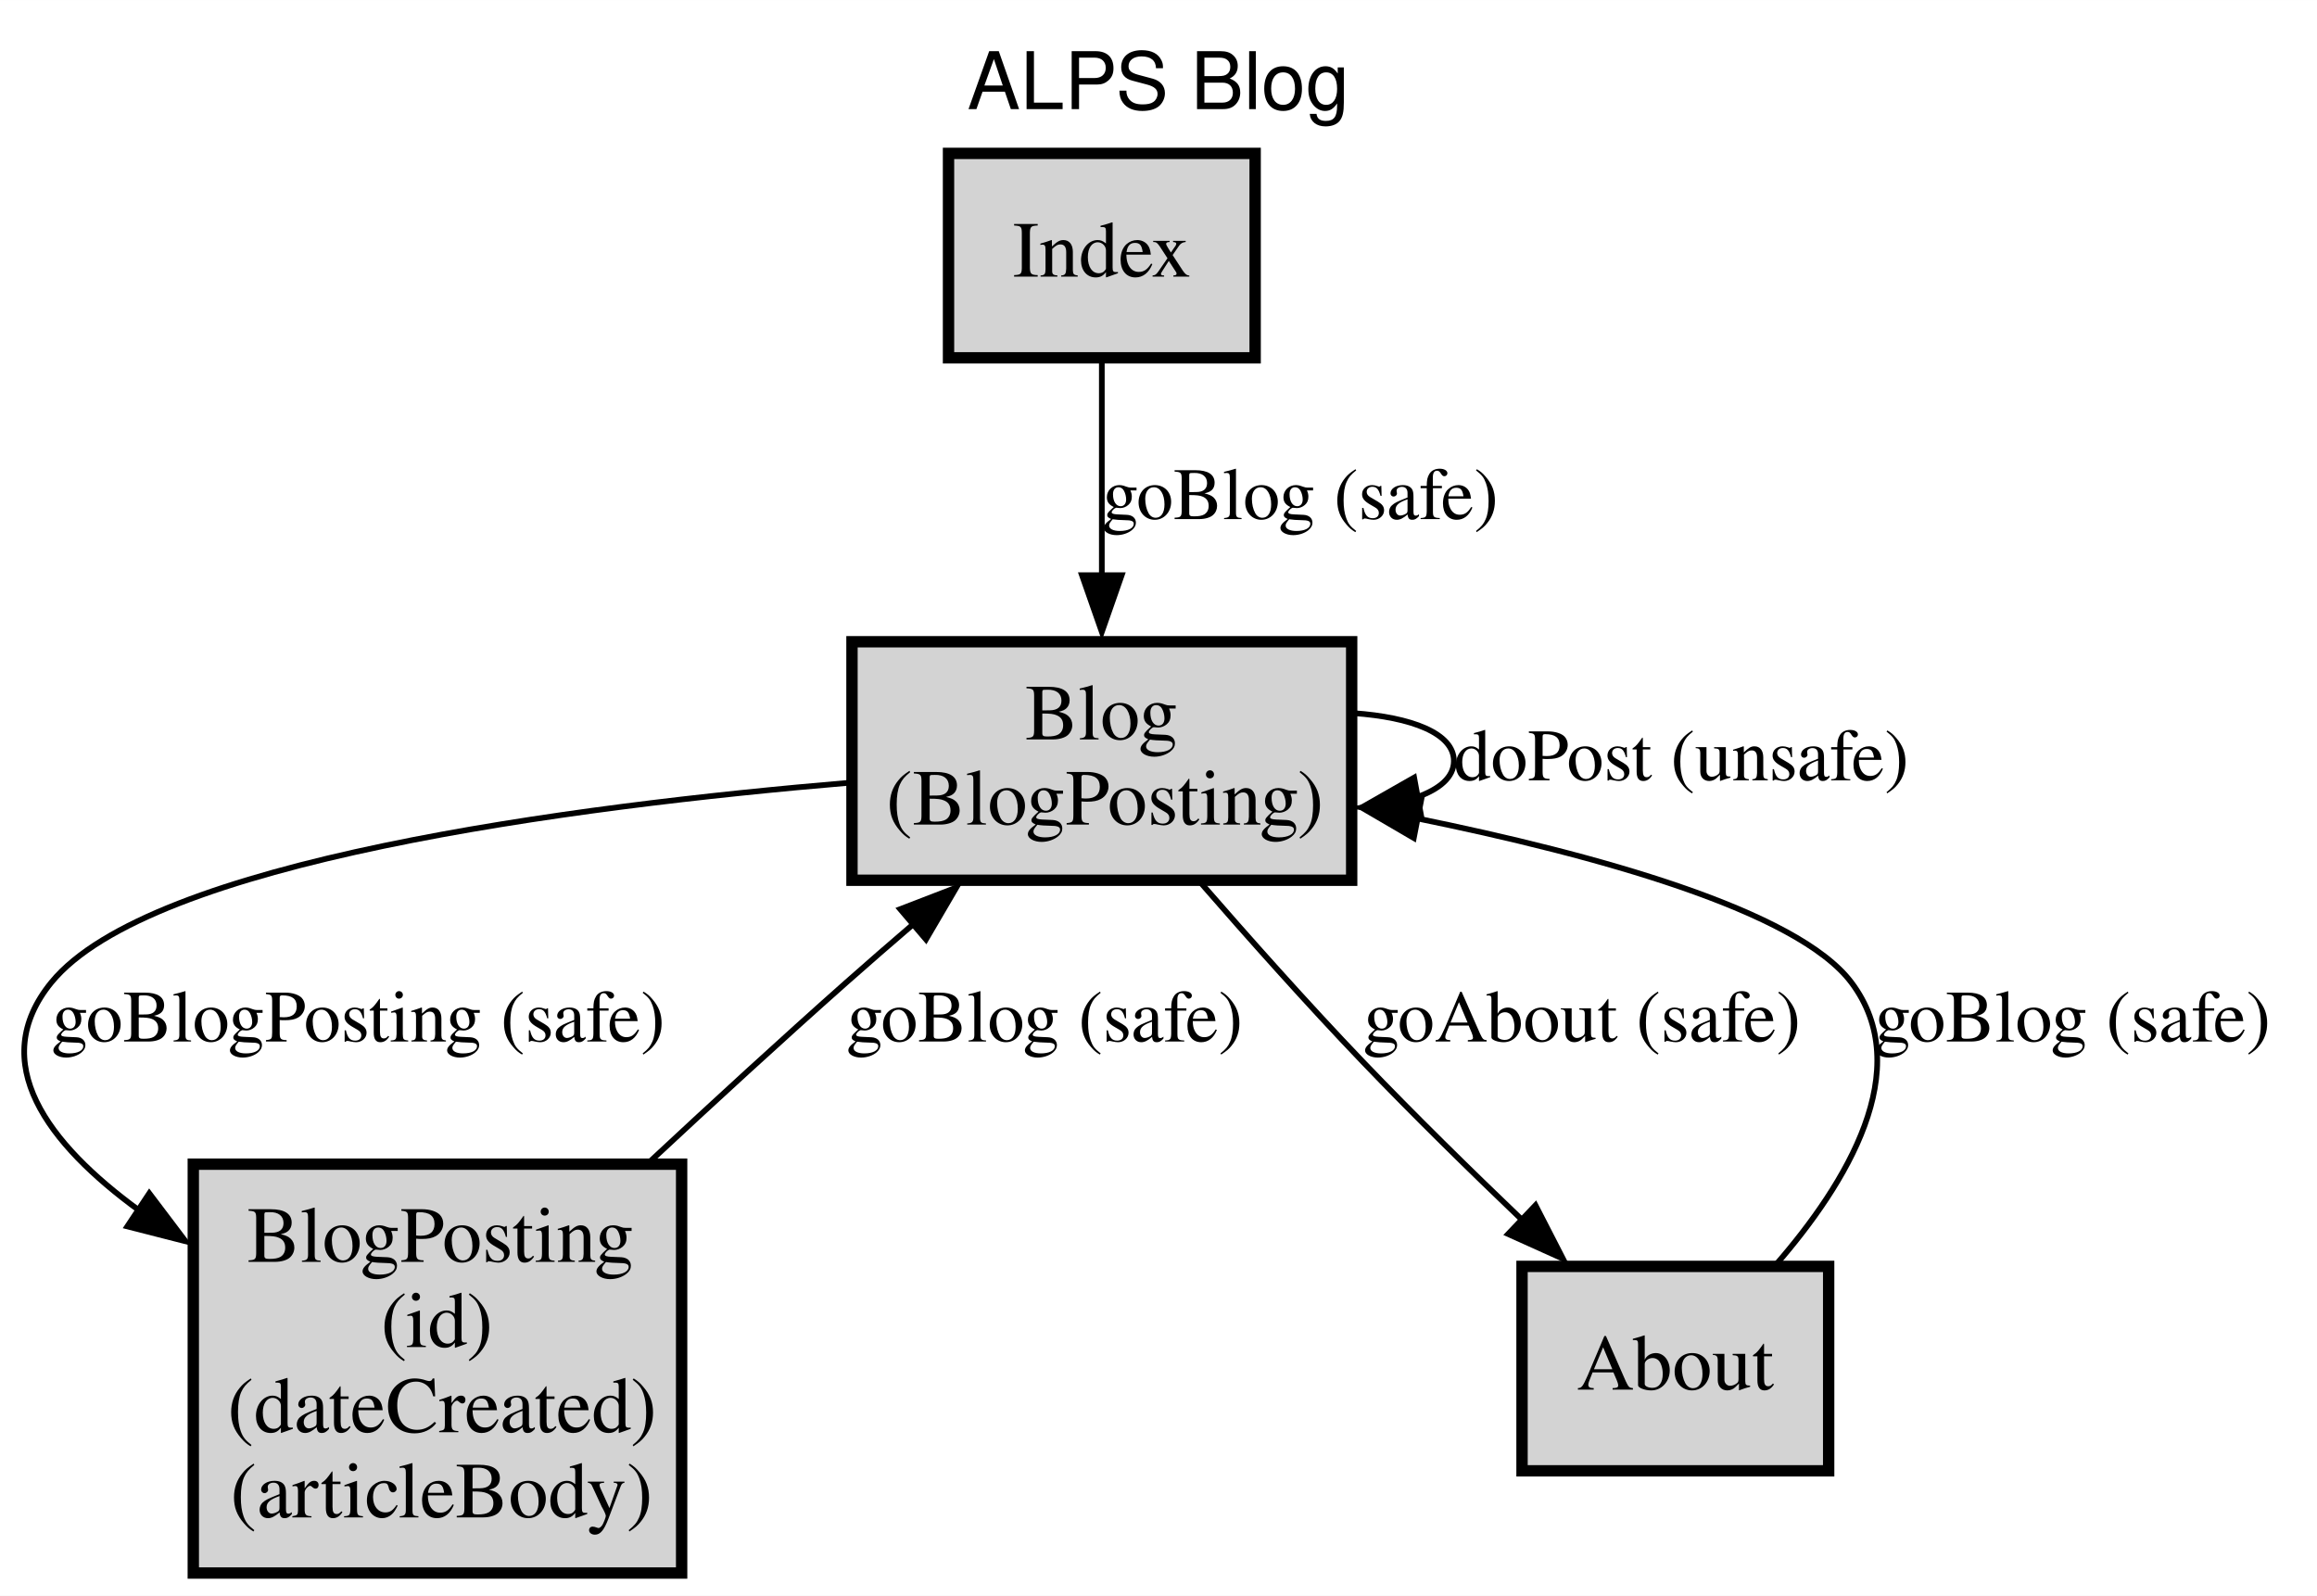
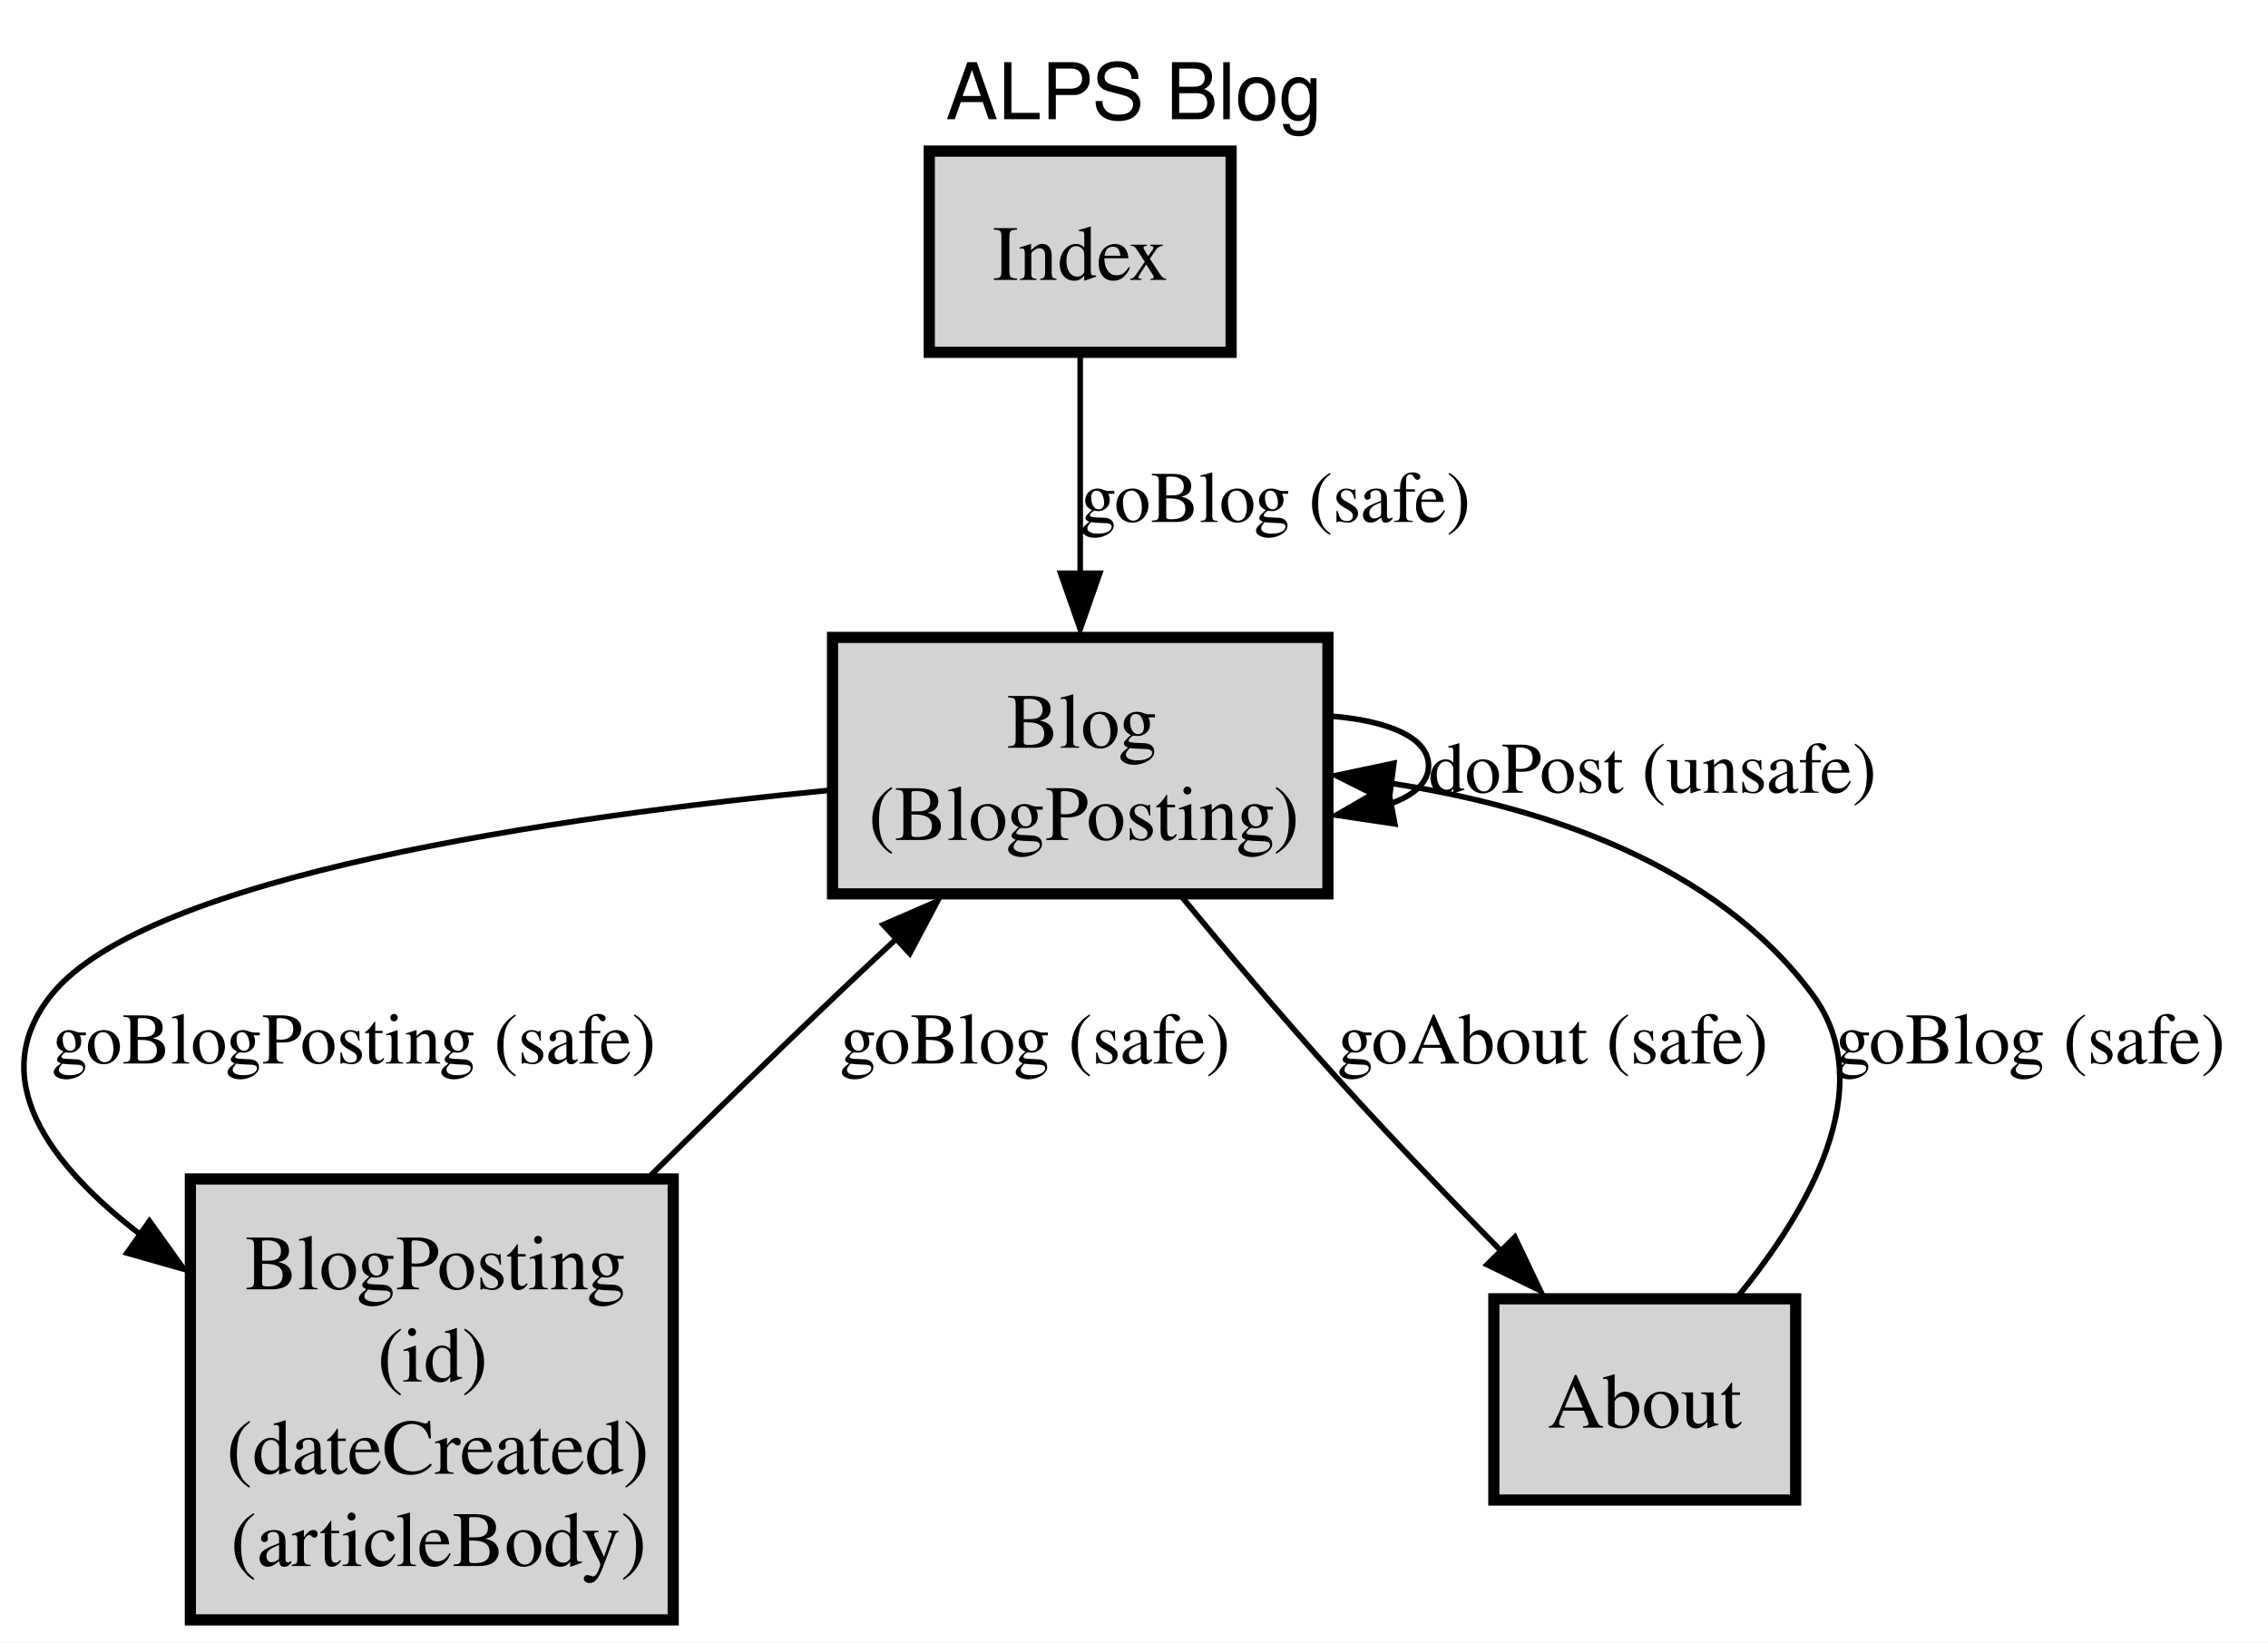
- <svg xmlns="http://www.w3.org/2000/svg" xmlns:xlink="http://www.w3.org/1999/xlink" width="408pt" height="281pt" viewBox="0.00 0.00 408.04 281.00">
-   <g id="graph0" class="graph" transform="scale(1 1) rotate(0) translate(4 277)">
+ <svg xmlns="http://www.w3.org/2000/svg" xmlns:xlink="http://www.w3.org/1999/xlink" width="406pt" height="294pt" viewBox="0.00 0.00 405.75 293.76">
+   <g id="graph0" class="graph" transform="scale(1 1) rotate(0) translate(4 289.76)">
    <g id="a_graph0">
      <a xlink:href="index.html" xlink:title="ALPS Blog" target="_parent">
-         <polygon fill="white" stroke="none" points="-4,4 -4,-277 404.04,-277 404.04,4 -4,4" />
-         <text text-anchor="middle" x="200.02" y="-257.8" font-family="Helvetica,sans-Serif" font-size="14.00">ALPS Blog</text>
+         <polygon fill="white" stroke="none" points="-4,4 -4,-289.76 401.75,-289.76 401.75,4 -4,4" />
+         <text text-anchor="middle" x="198.88" y="-268.46" font-family="Helvetica,sans-Serif" font-size="14.00">ALPS Blog</text>
      </a>
    </g>
    <g id="node1" class="node">
      <g id="a_node1">
        <a xlink:href="docs/semantic.Blog.html" xlink:title="&lt;TABLE&gt;" target="_parent">
-           <polygon fill="lightgray" stroke="black" stroke-width="2" points="234.04,-164 146.04,-164 146.04,-122 234.04,-122 234.04,-164" />
-           <text text-anchor="start" x="176.54" y="-146.8" font-family="Times,serif" font-size="14.00">Blog</text>
-           <text text-anchor="start" x="152.04" y="-131.8" font-family="Times,serif" font-size="14.00">(BlogPosting)</text>
+           <polygon fill="lightgray" stroke="black" stroke-width="2" points="233.57,-175.76 144.94,-175.76 144.94,-129.88 233.57,-129.88 233.57,-175.76" />
+           <text text-anchor="start" x="176.13" y="-156.02" font-family="Times,serif" font-size="14.00">Blog</text>
+           <text text-anchor="start" x="151.38" y="-139.52" font-family="Times,serif" font-size="14.00">(BlogPosting)</text>
        </a>
      </g>
    </g>
    <g id="edge3" class="edge">
      <g id="a_edge3">
        <a xlink:href="docs/unsafe.doPost.html" xlink:title="doPost (unsafe)" target="_parent">
-           <path fill="none" stroke="black" d="M234.35,-151.43C244.55,-150.71 252.04,-147.9 252.04,-143 252.04,-140.17 249.54,-138.04 245.45,-136.6" />
-           <polygon fill="black" stroke="black" points="246.3,-133.2 235.84,-134.84 245.04,-140.08 246.3,-133.2" />
+           <path fill="none" stroke="black" d="M234.06,-161.68C244.17,-160.88 251.57,-157.93 251.57,-152.82 251.57,-149.79 248.96,-147.51 244.73,-146" />
+           <polygon fill="black" stroke="black" points="245.54,-142.4 235.06,-143.96 244.23,-149.28 245.54,-142.4" />
        </a>
      </g>
      <g id="a_edge3-label">
        <a xlink:href="docs/unsafe.doPost.html" xlink:title="doPost (unsafe)" target="_parent">
-           <text text-anchor="start" x="252.04" y="-139.6" font-family="Times,serif" font-size="13.00">doPost (unsafe)</text>
+           <text text-anchor="start" x="251.57" y="-147.97" font-family="Times,serif" font-size="13.00">doPost (unsafe)</text>
        </a>
      </g>
    </g>
    <g id="node2" class="node">
      <g id="a_node2">
        <a xlink:href="docs/semantic.BlogPosting.html" xlink:title="&lt;TABLE&gt;" target="_parent">
-           <polygon fill="lightgray" stroke="black" stroke-width="2" points="116.04,-72 30.04,-72 30.04,0 116.04,0 116.04,-72" />
-           <text text-anchor="start" x="39.54" y="-54.8" font-family="Times,serif" font-size="14.00">BlogPosting</text>
-           <text text-anchor="start" x="63.04" y="-39.8" font-family="Times,serif" font-size="14.00">(id)</text>
-           <text text-anchor="start" x="36.04" y="-24.8" font-family="Times,serif" font-size="14.00">(dateCreated)</text>
-           <text text-anchor="start" x="36.54" y="-9.8" font-family="Times,serif" font-size="14.00">(articleBody)</text>
+           <polygon fill="lightgray" stroke="black" stroke-width="2" points="116.44,-78.88 30.06,-78.88 30.06,0 116.44,0 116.44,-78.88" />
+           <text text-anchor="start" x="39.88" y="-59.14" font-family="Times,serif" font-size="14.00">BlogPosting</text>
+           <text text-anchor="start" x="63.5" y="-42.64" font-family="Times,serif" font-size="14.00">(id)</text>
+           <text text-anchor="start" x="36.5" y="-26.14" font-family="Times,serif" font-size="14.00">(dateCreated)</text>
+           <text text-anchor="start" x="37.25" y="-9.64" font-family="Times,serif" font-size="14.00">(articleBody)</text>
        </a>
      </g>
    </g>
    <g id="edge4" class="edge">
      <g id="a_edge4">
        <a xlink:href="docs/safe.goBlogPosting.html" xlink:title="goBlogPosting (safe)" target="_parent">
-           <path fill="none" stroke="black" d="M145.66,-139.18C96.68,-135.04 22.45,-125.34 5.04,-104 -6.45,-89.91 4.39,-75.6 20.54,-63.83" />
-           <polygon fill="black" stroke="black" points="22.29,-66.87 28.68,-58.42 18.42,-61.04 22.29,-66.87" />
+           <path fill="none" stroke="black" d="M144.65,-148.44C95.9,-143.71 22.44,-133.19 5.25,-111.88 -6.75,-96.99 4.67,-81.49 21.36,-68.75" />
+           <polygon fill="black" stroke="black" points="22.74,-71.35 28.9,-62.73 18.71,-65.63 22.74,-71.35" />
        </a>
      </g>
      <g id="a_edge4-label">
        <a xlink:href="docs/safe.goBlogPosting.html" xlink:title="goBlogPosting (safe)" target="_parent">
-           <text text-anchor="start" x="5.04" y="-93.6" font-family="Times,serif" font-size="13.00">goBlogPosting (safe)</text>
+           <text text-anchor="start" x="5.25" y="-99.53" font-family="Times,serif" font-size="13.00">goBlogPosting (safe)</text>
        </a>
      </g>
    </g>
    <g id="node3" class="node">
      <g id="a_node3">
        <a xlink:href="docs/semantic.About.html" xlink:title="About" target="_parent">
-           <polygon fill="lightgray" stroke="black" stroke-width="2" points="318.04,-54 264.04,-54 264.04,-18 318.04,-18 318.04,-54" />
-           <text text-anchor="middle" x="291.04" y="-32.3" font-family="Times,serif" font-size="14.00">About</text>
+           <polygon fill="lightgray" stroke="black" stroke-width="2" points="317.25,-57.44 263.25,-57.44 263.25,-21.44 317.25,-21.44 317.25,-57.44" />
+           <text text-anchor="middle" x="290.25" y="-34.39" font-family="Times,serif" font-size="14.00">About</text>
        </a>
      </g>
    </g>
    <g id="edge2" class="edge">
      <g id="a_edge2">
        <a xlink:href="docs/safe.goAbout.html" xlink:title="goAbout (safe)" target="_parent">
-           <path fill="none" stroke="black" d="M207.15,-121.91C215.66,-112.12 226.2,-100.27 236.04,-90 244.94,-80.71 254.99,-70.85 264.05,-62.19" />
-           <polygon fill="black" stroke="black" points="266.41,-64.77 271.25,-55.35 261.59,-59.7 266.41,-64.77" />
+           <path fill="none" stroke="black" d="M207.23,-129.57C215.58,-119.45 225.74,-107.4 235.25,-96.88 244.71,-86.41 255.47,-75.22 264.96,-65.58" />
+           <polygon fill="black" stroke="black" points="267.01,-68.47 271.56,-58.91 262.04,-63.55 267.01,-68.47" />
        </a>
      </g>
      <g id="a_edge2-label">
        <a xlink:href="docs/safe.goAbout.html" xlink:title="goAbout (safe)" target="_parent">
-           <text text-anchor="start" x="236.04" y="-93.6" font-family="Times,serif" font-size="13.00">goAbout (safe)</text>
+           <text text-anchor="start" x="235.25" y="-99.53" font-family="Times,serif" font-size="13.00">goAbout (safe)</text>
        </a>
      </g>
    </g>
    <g id="edge5" class="edge">
      <g id="a_edge5">
        <a xlink:href="docs/safe.goBlog.html" xlink:title="goBlog (safe)" target="_parent">
-           <path fill="none" stroke="black" d="M110.47,-72.47C121.5,-82.75 133.67,-93.92 145.04,-104 148.85,-107.37 152.87,-110.87 156.89,-114.31" />
-           <polygon fill="black" stroke="black" points="154.53,-116.91 164.42,-120.72 159.07,-111.58 154.53,-116.91" />
+           <path fill="none" stroke="black" d="M112.14,-79.25C122.95,-89.91 134.74,-101.41 145.75,-111.88 149.27,-115.23 152.98,-118.71 156.69,-122.15" />
+           <polygon fill="black" stroke="black" points="154.01,-124.36 163.72,-128.58 158.76,-119.22 154.01,-124.36" />
        </a>
      </g>
      <g id="a_edge5-label">
        <a xlink:href="docs/safe.goBlog.html" xlink:title="goBlog (safe)" target="_parent">
-           <text text-anchor="start" x="145.04" y="-93.6" font-family="Times,serif" font-size="13.00">goBlog (safe)</text>
+           <text text-anchor="start" x="146.25" y="-99.53" font-family="Times,serif" font-size="13.00">goBlog (safe)</text>
        </a>
      </g>
    </g>
    <g id="edge1" class="edge">
      <g id="a_edge1">
        <a xlink:href="docs/safe.goBlog.html" xlink:title="goBlog (safe)" target="_parent">
-           <path fill="none" stroke="black" d="M308.78,-54.33C321.14,-68.55 333.53,-88.74 322.04,-104 312.49,-116.7 277.1,-126.47 245.37,-132.93" />
-           <polygon fill="black" stroke="black" points="244.98,-129.44 235.83,-134.78 246.32,-136.31 244.98,-129.44" />
+           <path fill="none" stroke="black" d="M306.86,-57.8C319.39,-73.05 332.5,-95.34 320.25,-111.88 302.89,-135.33 272.07,-145.47 244.69,-149.68" />
+           <polygon fill="black" stroke="black" points="244.47,-146.31 235,-151.06 245.37,-153.25 244.47,-146.31" />
        </a>
      </g>
      <g id="a_edge1-label">
        <a xlink:href="docs/safe.goBlog.html" xlink:title="goBlog (safe)" target="_parent">
-           <text text-anchor="start" x="326.04" y="-93.6" font-family="Times,serif" font-size="13.00">goBlog (safe)</text>
+           <text text-anchor="start" x="324.25" y="-99.53" font-family="Times,serif" font-size="13.00">goBlog (safe)</text>
        </a>
      </g>
    </g>
    <g id="node4" class="node">
      <g id="a_node4">
        <a xlink:href="docs/semantic.Index.html" xlink:title="Index" target="_parent">
-           <polygon fill="lightgray" stroke="black" stroke-width="2" points="217.04,-250 163.04,-250 163.04,-214 217.04,-214 217.04,-250" />
-           <text text-anchor="middle" x="190.04" y="-228.3" font-family="Times,serif" font-size="14.00">Index</text>
+           <polygon fill="lightgray" stroke="black" stroke-width="2" points="216.25,-262.76 162.25,-262.76 162.25,-226.76 216.25,-226.76 216.25,-262.76" />
+           <text text-anchor="middle" x="189.25" y="-239.71" font-family="Times,serif" font-size="14.00">Index</text>
        </a>
      </g>
    </g>
    <g id="edge6" class="edge">
      <g id="a_edge6">
        <a xlink:href="docs/safe.goBlog.html" xlink:title="goBlog (safe)" target="_parent">
-           <path fill="none" stroke="black" d="M190.04,-213.81C190.04,-202.89 190.04,-188.43 190.04,-175.5" />
-           <polygon fill="black" stroke="black" points="193.54,-175.72 190.04,-165.72 186.54,-175.72 193.54,-175.72" />
+           <path fill="none" stroke="black" d="M189.25,-226.42C189.25,-215.25 189.25,-200.38 189.25,-187" />
+           <polygon fill="black" stroke="black" points="192.75,-187.23 189.25,-177.23 185.75,-187.23 192.75,-187.23" />
        </a>
      </g>
      <g id="a_edge6-label">
        <a xlink:href="docs/safe.goBlog.html" xlink:title="goBlog (safe)" target="_parent">
-           <text text-anchor="start" x="190.04" y="-185.6" font-family="Times,serif" font-size="13.00">goBlog (safe)</text>
+           <text text-anchor="start" x="189.25" y="-196.41" font-family="Times,serif" font-size="13.00">goBlog (safe)</text>
        </a>
      </g>
    </g>
  </g>
</svg>
